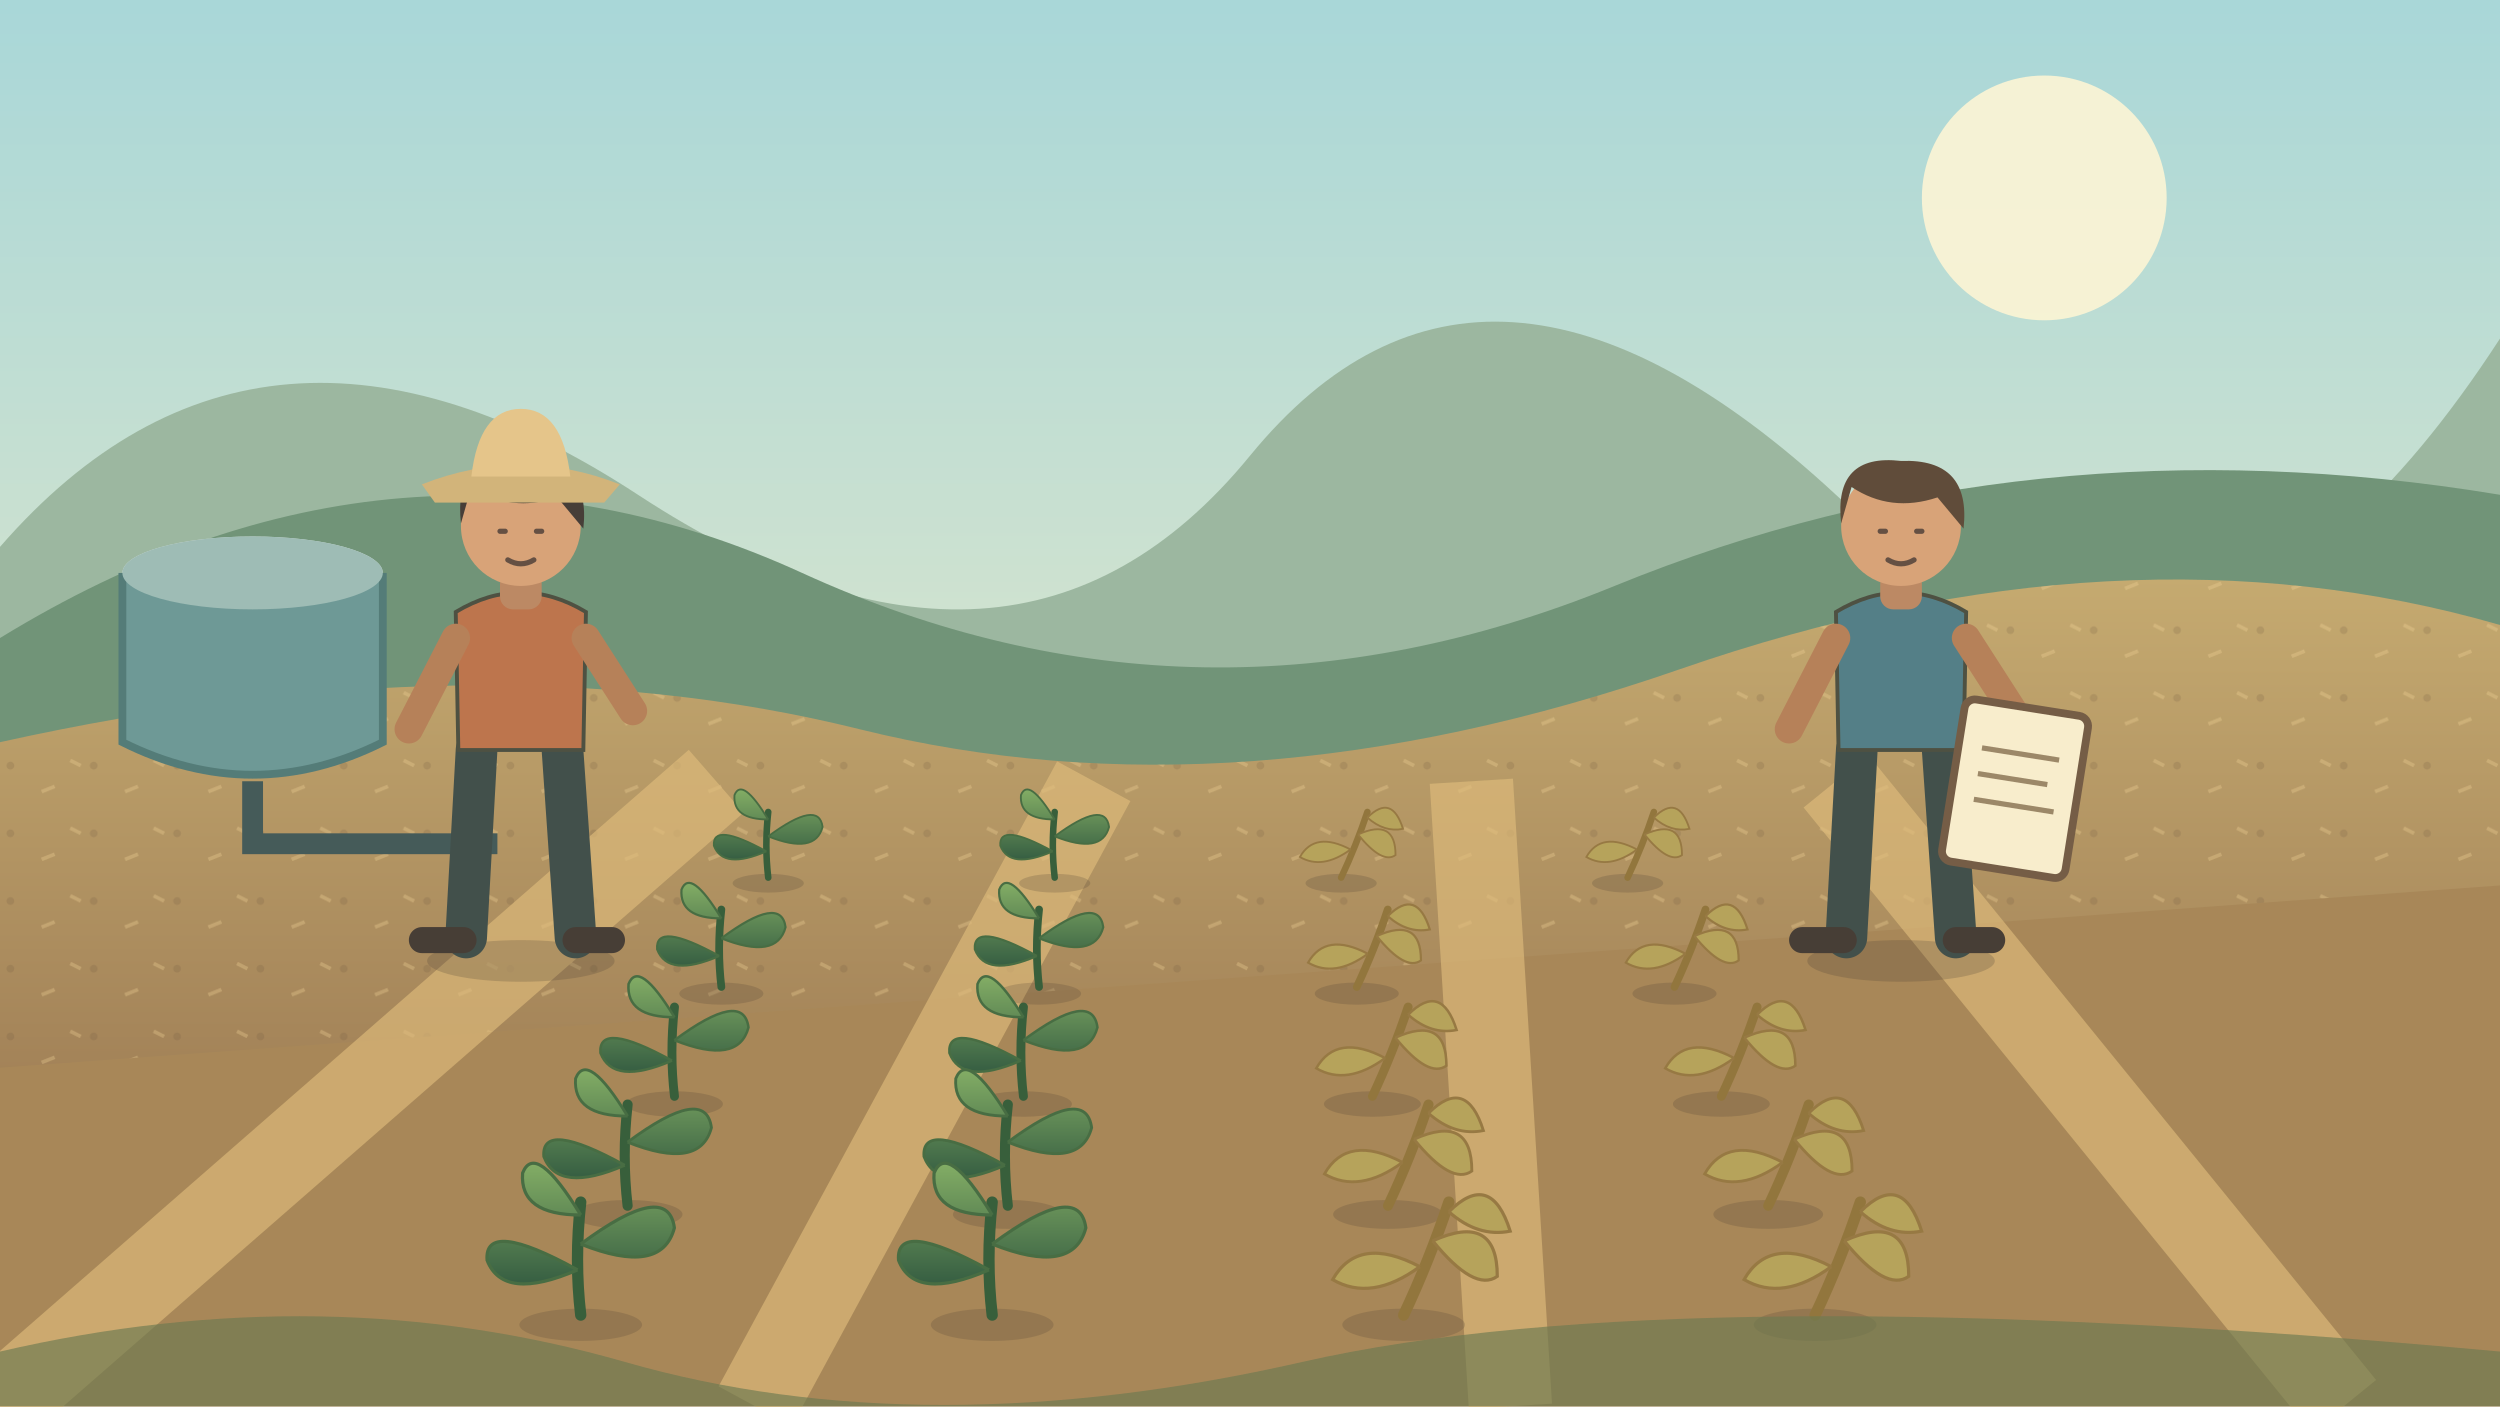
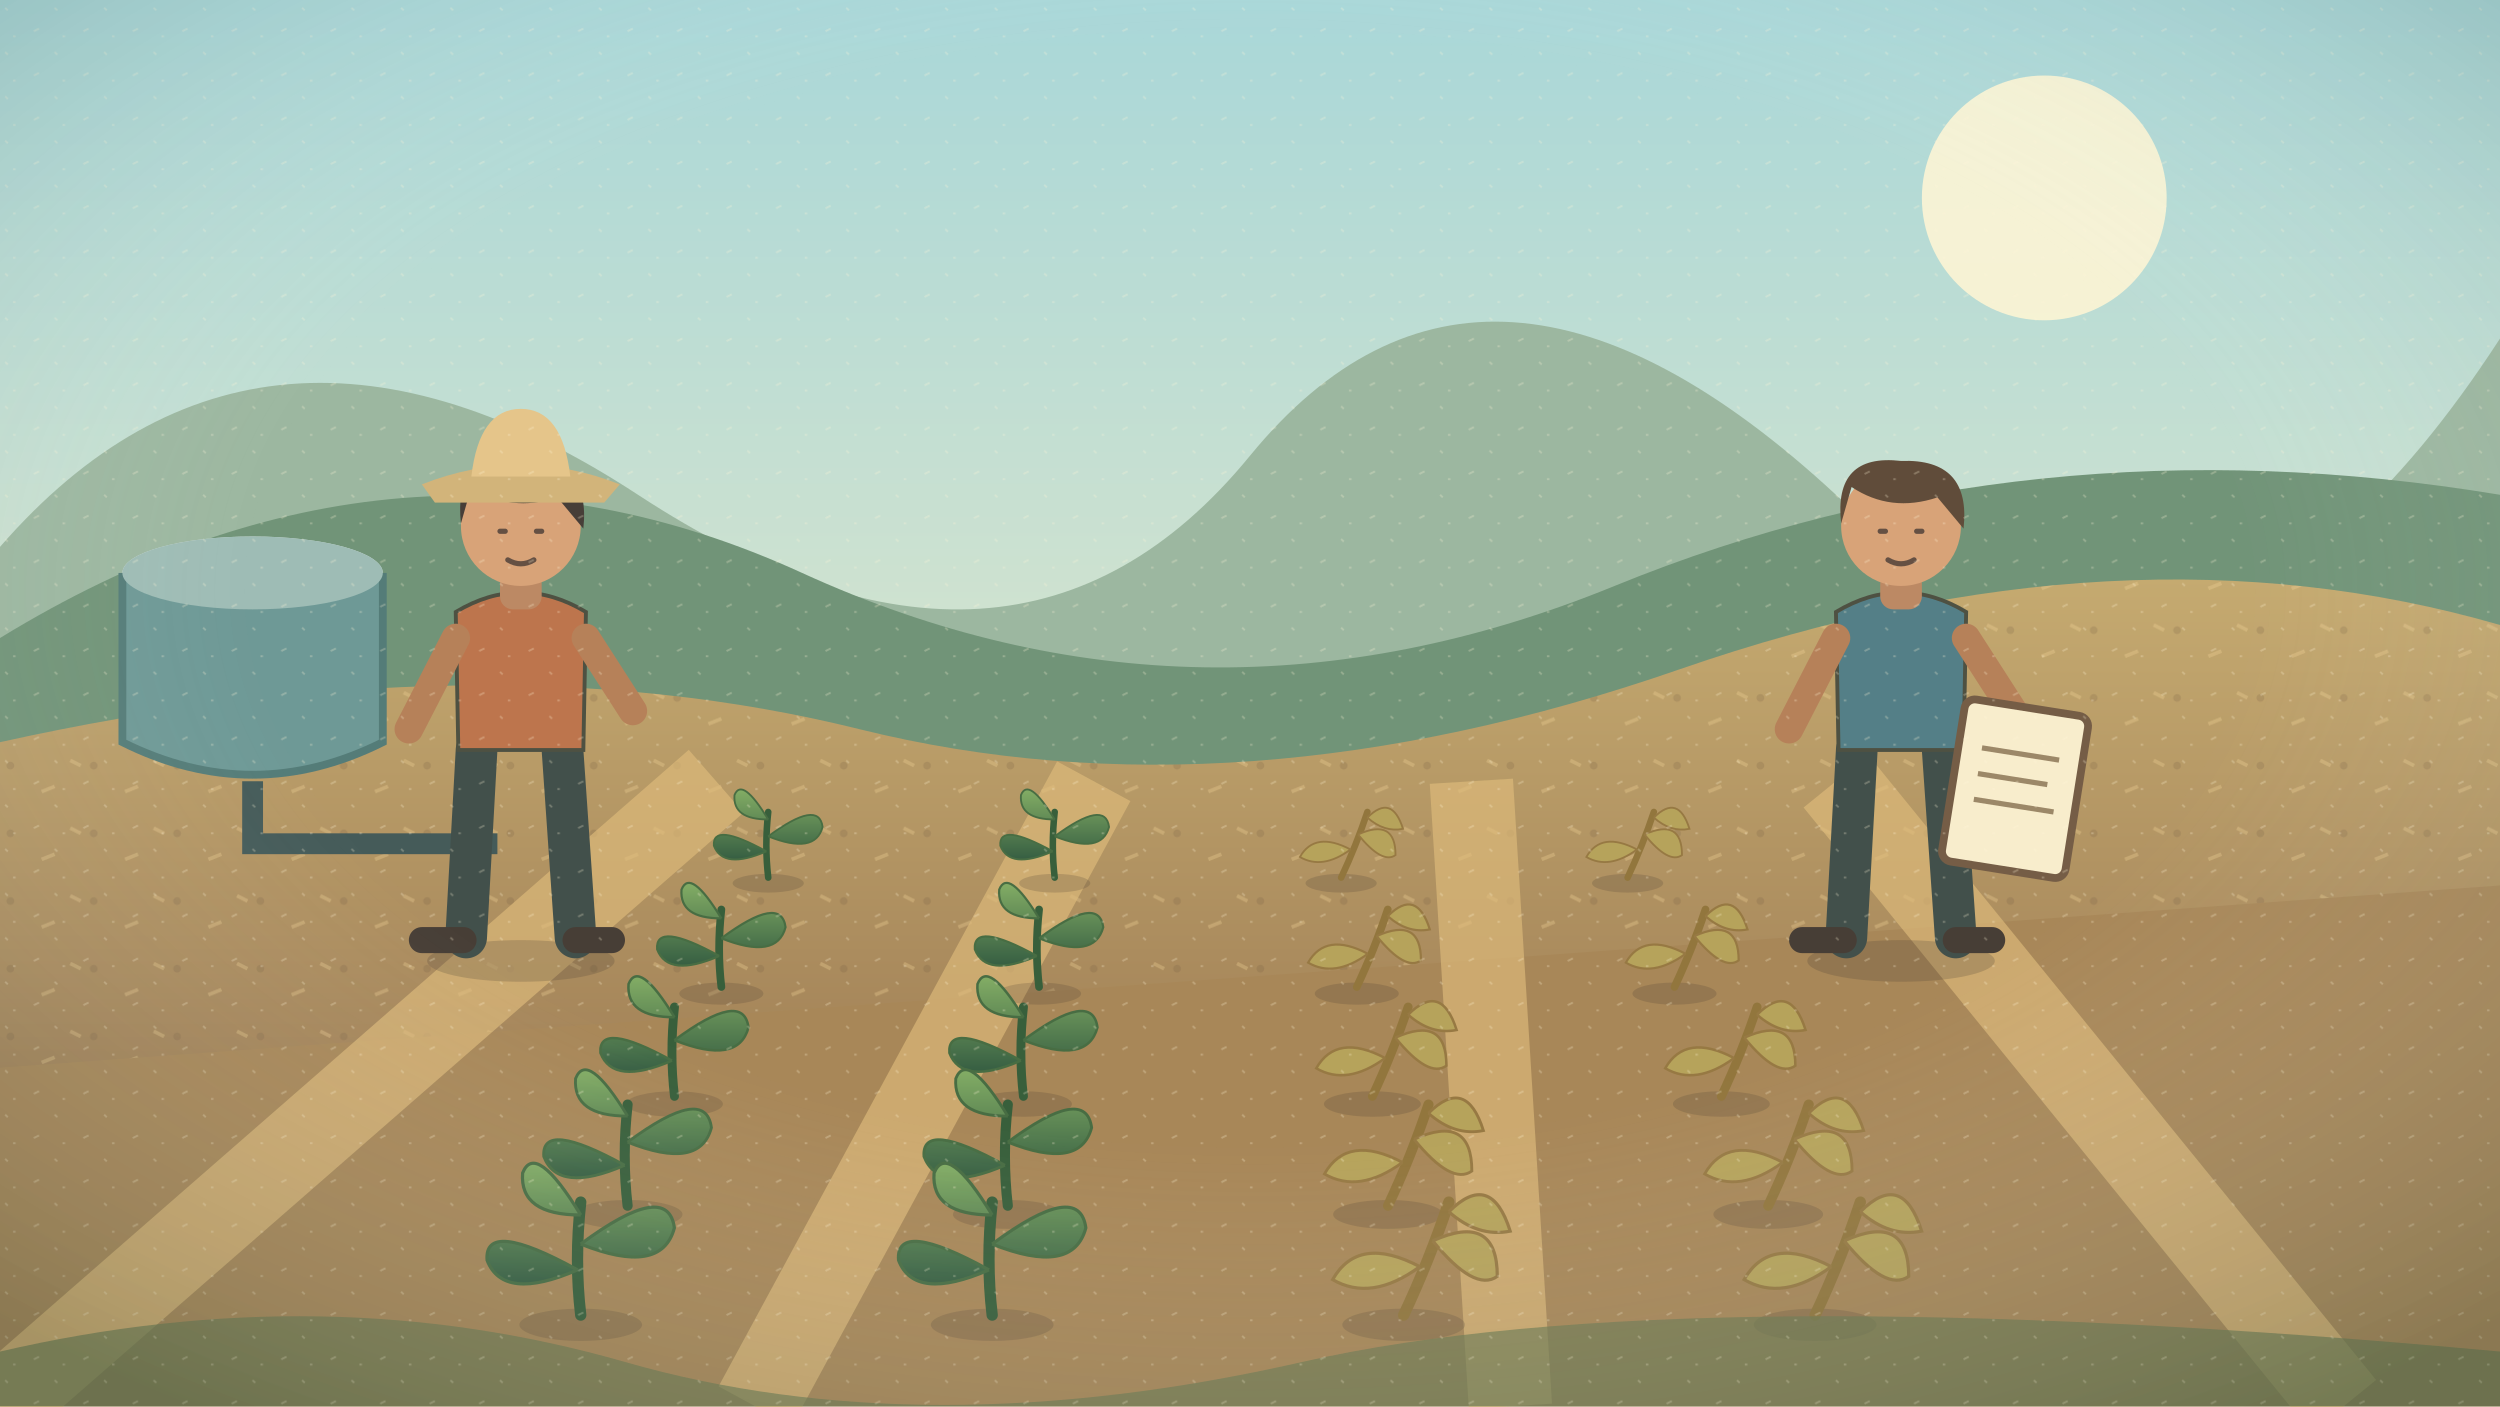
<svg xmlns="http://www.w3.org/2000/svg" width="960" height="540" viewBox="0 0 960 540">
  <defs>
    <linearGradient id="sky" x2="0" y2="1">
      <stop stop-color="#a9d7d8" />
      <stop offset="1" stop-color="#fff0c5" />
    </linearGradient>
    <linearGradient id="earth" x2="0" y2="1">
      <stop stop-color="#c5aa70" />
      <stop offset="1" stop-color="#8c6848" />
    </linearGradient>
    <linearGradient id="green" x2="0" y2="1">
      <stop stop-color="#83ad65" />
      <stop offset="1" stop-color="#365e42" />
    </linearGradient>
    <pattern id="grain" width="32" height="26" patternUnits="userSpaceOnUse">
      <circle cx="4" cy="8" r="1.5" fill="#6c533c" opacity=".18" />
      <path d="M16 18l5-2m6-10 4 2" stroke="#f4d699" opacity=".3" stroke-width="1.4" />
    </pattern>
  </defs>
  <rect width="960" height="540" fill="url(#sky)" />
  <circle cx="785" cy="76" r="47" fill="#fff6d4" opacity=".87" />
  <path d="M0 210Q100 95 245 190T480 175T705 190T960 130V350H0Z" fill="#9cb7a0" />
  <path d="M0 245Q155 150 308 220T620 225T960 190V350H0Z" fill="#719478" />
  <path d="M0 285Q185 244 330 280T645 257T960 240V540H0Z" fill="url(#earth)" />
  <path d="M0 285Q185 244 330 280T645 257T960 240V540H0Z" fill="url(#grain)" />
  <path d="M0 410L960 340V540H0Z" fill="#a88758" />
  <path d="M0 540L275 300M290 540L420 300M580 540L565 300M900 540L705 300" stroke="#dfbc7b" stroke-width="32" opacity=".65" />
  <g transform="translate(97 220)">
    <ellipse rx="50" ry="14" fill="#d0ddd7" />
    <path d="M-50 0V65Q0 90 50 65V0" fill="#6e9996" stroke="#547c78" stroke-width="3" />
    <ellipse rx="50" ry="14" fill="#9ebcb5" />
    <path d="M0 80v24h94" fill="none" stroke="#455b59" stroke-width="8" />
  </g>
  <g transform="translate(295 337) scale(0.72)">
    <ellipse cy="3" rx="19" ry="5" fill="#493c30" opacity=".21" />
    <path d="M0 0Q-2 -17 0 -35" fill="none" stroke="#385f3b" stroke-width="3.5" stroke-linecap="round" />
    <path d="M-1-14Q-30-30-29-17Q-24-4-1-14M0-22Q27-42 29-27Q25-12 0-22M0-31Q-14-54-18-44Q-19-31 0-31" fill="url(#green)" stroke="#486d43" stroke-width="1" />
  </g>
  <g transform="translate(277 379) scale(0.85)">
    <ellipse cy="3" rx="19" ry="5" fill="#493c30" opacity=".21" />
    <path d="M0 0Q-2 -17 0 -35" fill="none" stroke="#385f3b" stroke-width="3.5" stroke-linecap="round" />
    <path d="M-1-14Q-30-30-29-17Q-24-4-1-14M0-22Q27-42 29-27Q25-12 0-22M0-31Q-14-54-18-44Q-19-31 0-31" fill="url(#green)" stroke="#486d43" stroke-width="1" />
  </g>
  <g transform="translate(259 421) scale(0.98)">
    <ellipse cy="3" rx="19" ry="5" fill="#493c30" opacity=".21" />
    <path d="M0 0Q-2 -17 0 -35" fill="none" stroke="#385f3b" stroke-width="3.5" stroke-linecap="round" />
    <path d="M-1-14Q-30-30-29-17Q-24-4-1-14M0-22Q27-42 29-27Q25-12 0-22M0-31Q-14-54-18-44Q-19-31 0-31" fill="url(#green)" stroke="#486d43" stroke-width="1" />
  </g>
  <g transform="translate(241 463) scale(1.11)">
    <ellipse cy="3" rx="19" ry="5" fill="#493c30" opacity=".21" />
    <path d="M0 0Q-2 -17 0 -35" fill="none" stroke="#385f3b" stroke-width="3.5" stroke-linecap="round" />
    <path d="M-1-14Q-30-30-29-17Q-24-4-1-14M0-22Q27-42 29-27Q25-12 0-22M0-31Q-14-54-18-44Q-19-31 0-31" fill="url(#green)" stroke="#486d43" stroke-width="1" />
  </g>
  <g transform="translate(223 505) scale(1.24)">
    <ellipse cy="3" rx="19" ry="5" fill="#493c30" opacity=".21" />
    <path d="M0 0Q-2 -17 0 -35" fill="none" stroke="#385f3b" stroke-width="3.5" stroke-linecap="round" />
    <path d="M-1-14Q-30-30-29-17Q-24-4-1-14M0-22Q27-42 29-27Q25-12 0-22M0-31Q-14-54-18-44Q-19-31 0-31" fill="url(#green)" stroke="#486d43" stroke-width="1" />
  </g>
  <g transform="translate(405 337) scale(0.72)">
    <ellipse cy="3" rx="19" ry="5" fill="#493c30" opacity=".21" />
    <path d="M0 0Q-2 -17 0 -35" fill="none" stroke="#385f3b" stroke-width="3.5" stroke-linecap="round" />
    <path d="M-1-14Q-30-30-29-17Q-24-4-1-14M0-22Q27-42 29-27Q25-12 0-22M0-31Q-14-54-18-44Q-19-31 0-31" fill="url(#green)" stroke="#486d43" stroke-width="1" />
  </g>
  <g transform="translate(399 379) scale(0.85)">
    <ellipse cy="3" rx="19" ry="5" fill="#493c30" opacity=".21" />
    <path d="M0 0Q-2 -17 0 -35" fill="none" stroke="#385f3b" stroke-width="3.5" stroke-linecap="round" />
    <path d="M-1-14Q-30-30-29-17Q-24-4-1-14M0-22Q27-42 29-27Q25-12 0-22M0-31Q-14-54-18-44Q-19-31 0-31" fill="url(#green)" stroke="#486d43" stroke-width="1" />
  </g>
  <g transform="translate(393 421) scale(0.98)">
    <ellipse cy="3" rx="19" ry="5" fill="#493c30" opacity=".21" />
    <path d="M0 0Q-2 -17 0 -35" fill="none" stroke="#385f3b" stroke-width="3.5" stroke-linecap="round" />
    <path d="M-1-14Q-30-30-29-17Q-24-4-1-14M0-22Q27-42 29-27Q25-12 0-22M0-31Q-14-54-18-44Q-19-31 0-31" fill="url(#green)" stroke="#486d43" stroke-width="1" />
  </g>
  <g transform="translate(387 463) scale(1.11)">
    <ellipse cy="3" rx="19" ry="5" fill="#493c30" opacity=".21" />
    <path d="M0 0Q-2 -17 0 -35" fill="none" stroke="#385f3b" stroke-width="3.5" stroke-linecap="round" />
    <path d="M-1-14Q-30-30-29-17Q-24-4-1-14M0-22Q27-42 29-27Q25-12 0-22M0-31Q-14-54-18-44Q-19-31 0-31" fill="url(#green)" stroke="#486d43" stroke-width="1" />
  </g>
  <g transform="translate(381 505) scale(1.24)">
    <ellipse cy="3" rx="19" ry="5" fill="#493c30" opacity=".21" />
    <path d="M0 0Q-2 -17 0 -35" fill="none" stroke="#385f3b" stroke-width="3.5" stroke-linecap="round" />
    <path d="M-1-14Q-30-30-29-17Q-24-4-1-14M0-22Q27-42 29-27Q25-12 0-22M0-31Q-14-54-18-44Q-19-31 0-31" fill="url(#green)" stroke="#486d43" stroke-width="1" />
  </g>
  <g transform="translate(515 337) scale(0.72)">
    <ellipse cy="3" rx="19" ry="5" fill="#493c30" opacity=".21" />
    <path d="M0 0Q8 -17 14 -35" fill="none" stroke="#92763d" stroke-width="3.5" stroke-linecap="round" />
    <path d="M5-15Q-14-25-22-11Q-10-4 5-15M9-23Q29-32 29-12Q22-7 9-23M14-32Q27-45 33-26Q23-24 14-32" fill="#b6a35b" stroke="#977943" stroke-width="1" />
  </g>
  <g transform="translate(521 379) scale(0.85)">
    <ellipse cy="3" rx="19" ry="5" fill="#493c30" opacity=".21" />
    <path d="M0 0Q8 -17 14 -35" fill="none" stroke="#92763d" stroke-width="3.5" stroke-linecap="round" />
    <path d="M5-15Q-14-25-22-11Q-10-4 5-15M9-23Q29-32 29-12Q22-7 9-23M14-32Q27-45 33-26Q23-24 14-32" fill="#b6a35b" stroke="#977943" stroke-width="1" />
  </g>
  <g transform="translate(527 421) scale(0.98)">
    <ellipse cy="3" rx="19" ry="5" fill="#493c30" opacity=".21" />
    <path d="M0 0Q8 -17 14 -35" fill="none" stroke="#92763d" stroke-width="3.5" stroke-linecap="round" />
    <path d="M5-15Q-14-25-22-11Q-10-4 5-15M9-23Q29-32 29-12Q22-7 9-23M14-32Q27-45 33-26Q23-24 14-32" fill="#b6a35b" stroke="#977943" stroke-width="1" />
  </g>
  <g transform="translate(533 463) scale(1.11)">
    <ellipse cy="3" rx="19" ry="5" fill="#493c30" opacity=".21" />
    <path d="M0 0Q8 -17 14 -35" fill="none" stroke="#92763d" stroke-width="3.5" stroke-linecap="round" />
    <path d="M5-15Q-14-25-22-11Q-10-4 5-15M9-23Q29-32 29-12Q22-7 9-23M14-32Q27-45 33-26Q23-24 14-32" fill="#b6a35b" stroke="#977943" stroke-width="1" />
  </g>
  <g transform="translate(539 505) scale(1.24)">
    <ellipse cy="3" rx="19" ry="5" fill="#493c30" opacity=".21" />
    <path d="M0 0Q8 -17 14 -35" fill="none" stroke="#92763d" stroke-width="3.5" stroke-linecap="round" />
    <path d="M5-15Q-14-25-22-11Q-10-4 5-15M9-23Q29-32 29-12Q22-7 9-23M14-32Q27-45 33-26Q23-24 14-32" fill="#b6a35b" stroke="#977943" stroke-width="1" />
  </g>
  <g transform="translate(625 337) scale(0.72)">
    <ellipse cy="3" rx="19" ry="5" fill="#493c30" opacity=".21" />
    <path d="M0 0Q8 -17 14 -35" fill="none" stroke="#92763d" stroke-width="3.5" stroke-linecap="round" />
    <path d="M5-15Q-14-25-22-11Q-10-4 5-15M9-23Q29-32 29-12Q22-7 9-23M14-32Q27-45 33-26Q23-24 14-32" fill="#b6a35b" stroke="#977943" stroke-width="1" />
  </g>
  <g transform="translate(643 379) scale(0.85)">
    <ellipse cy="3" rx="19" ry="5" fill="#493c30" opacity=".21" />
    <path d="M0 0Q8 -17 14 -35" fill="none" stroke="#92763d" stroke-width="3.5" stroke-linecap="round" />
    <path d="M5-15Q-14-25-22-11Q-10-4 5-15M9-23Q29-32 29-12Q22-7 9-23M14-32Q27-45 33-26Q23-24 14-32" fill="#b6a35b" stroke="#977943" stroke-width="1" />
  </g>
  <g transform="translate(661 421) scale(0.98)">
    <ellipse cy="3" rx="19" ry="5" fill="#493c30" opacity=".21" />
    <path d="M0 0Q8 -17 14 -35" fill="none" stroke="#92763d" stroke-width="3.5" stroke-linecap="round" />
    <path d="M5-15Q-14-25-22-11Q-10-4 5-15M9-23Q29-32 29-12Q22-7 9-23M14-32Q27-45 33-26Q23-24 14-32" fill="#b6a35b" stroke="#977943" stroke-width="1" />
  </g>
  <g transform="translate(679 463) scale(1.11)">
    <ellipse cy="3" rx="19" ry="5" fill="#493c30" opacity=".21" />
    <path d="M0 0Q8 -17 14 -35" fill="none" stroke="#92763d" stroke-width="3.5" stroke-linecap="round" />
    <path d="M5-15Q-14-25-22-11Q-10-4 5-15M9-23Q29-32 29-12Q22-7 9-23M14-32Q27-45 33-26Q23-24 14-32" fill="#b6a35b" stroke="#977943" stroke-width="1" />
  </g>
  <g transform="translate(697 505) scale(1.24)">
    <ellipse cy="3" rx="19" ry="5" fill="#493c30" opacity=".21" />
    <path d="M0 0Q8 -17 14 -35" fill="none" stroke="#92763d" stroke-width="3.5" stroke-linecap="round" />
    <path d="M5-15Q-14-25-22-11Q-10-4 5-15M9-23Q29-32 29-12Q22-7 9-23M14-32Q27-45 33-26Q23-24 14-32" fill="#b6a35b" stroke="#977943" stroke-width="1" />
  </g>
  <g transform="translate(200 364)">
    <ellipse cy="5" rx="36" ry="8" fill="#463b30" opacity=".22" />
    <path d="M-17-76L-21-4M16-76L21-4" stroke="#42504b" stroke-width="16" stroke-linecap="round" />
    <path d="M-22-3H-38M21-3H35" stroke="#473e36" stroke-width="10" stroke-linecap="round" />
    <path d="M-25-129Q0-144 25-129L24-76H-24Z" fill="#bd754d" stroke="#4e5142" stroke-width="1.5" />
    <path d="M-25-119L-43-84M25-119L43-91" stroke="#b68159" stroke-width="11" stroke-linecap="round" />
    <rect x="-8" y="-145" width="16" height="15" rx="5" fill="#bc8964" />
    <circle cy="-162" r="23" fill="#d8a378" />
    <path d="M-23-163Q-26-190 0-187Q27-188 24-161L14-173Q-4-167-19-177Z" fill="#473e38" />
    <path d="M-8-160h2m12 0h2m-13 11q5 3 10 0" stroke="#655043" stroke-width="2" stroke-linecap="round" fill="none" />
    <path d="M-38-178Q0-193 38-178L32-171H-33Z" fill="#d2b47a" />
    <path d="M-19-181Q-16-207 0-207T19-181" fill="#e5c58a" />
  </g>
  <g transform="translate(730 364)">
    <ellipse cy="5" rx="36" ry="8" fill="#463b30" opacity=".22" />
    <path d="M-17-76L-21-4M16-76L21-4" stroke="#42504b" stroke-width="16" stroke-linecap="round" />
    <path d="M-22-3H-38M21-3H35" stroke="#473e36" stroke-width="10" stroke-linecap="round" />
    <path d="M-25-129Q0-144 25-129L24-76H-24Z" fill="#547f87" stroke="#4e5142" stroke-width="1.5" />
    <path d="M-25-119L-43-84M25-119L43-91" stroke="#b68159" stroke-width="11" stroke-linecap="round" />
    <rect x="-8" y="-145" width="16" height="15" rx="5" fill="#bc8964" />
    <circle cy="-162" r="23" fill="#d8a378" />
    <path d="M-23-163Q-26-190 0-187Q27-188 24-161L14-173Q-4-167-19-177Z" fill="#604c3a" />
    <path d="M-8-160h2m12 0h2m-13 11q5 3 10 0" stroke="#655043" stroke-width="2" stroke-linecap="round" fill="none" />
  </g>
  <g transform="translate(755 268) rotate(9)">
    <rect width="48" height="63" rx="4" fill="#f8edcc" stroke="#755d46" stroke-width="3" />
    <path d="M9 18h30M9 28h27M9 38h31" stroke="#9c8868" stroke-width="2" />
  </g>
  <path d="M0 519Q125 490 240 523T500 523T960 519V540H0Z" fill="#6b7950" opacity=".65" />
+   <defs>
+     <radialGradient id="editorial-edge" cx=".5" cy=".42" r=".72">
+       <stop offset=".55" stop-color="#fff" stop-opacity="0" />
+       <stop offset="1" stop-color="#24463b" stop-opacity=".22" />
+     </radialGradient>
+     <pattern id="paper-detail" width="19" height="17" patternUnits="userSpaceOnUse">
+       <path d="M2 3l1 1m10 8 2-1M5 14h1" stroke="#fff5d7" stroke-width=".75" opacity=".25" />
+     </pattern>
+   </defs>
+   <rect width="960" height="540" fill="url(#paper-detail)" pointer-events="none" />
+   <rect width="960" height="540" fill="url(#editorial-edge)" pointer-events="none" />
</svg>
